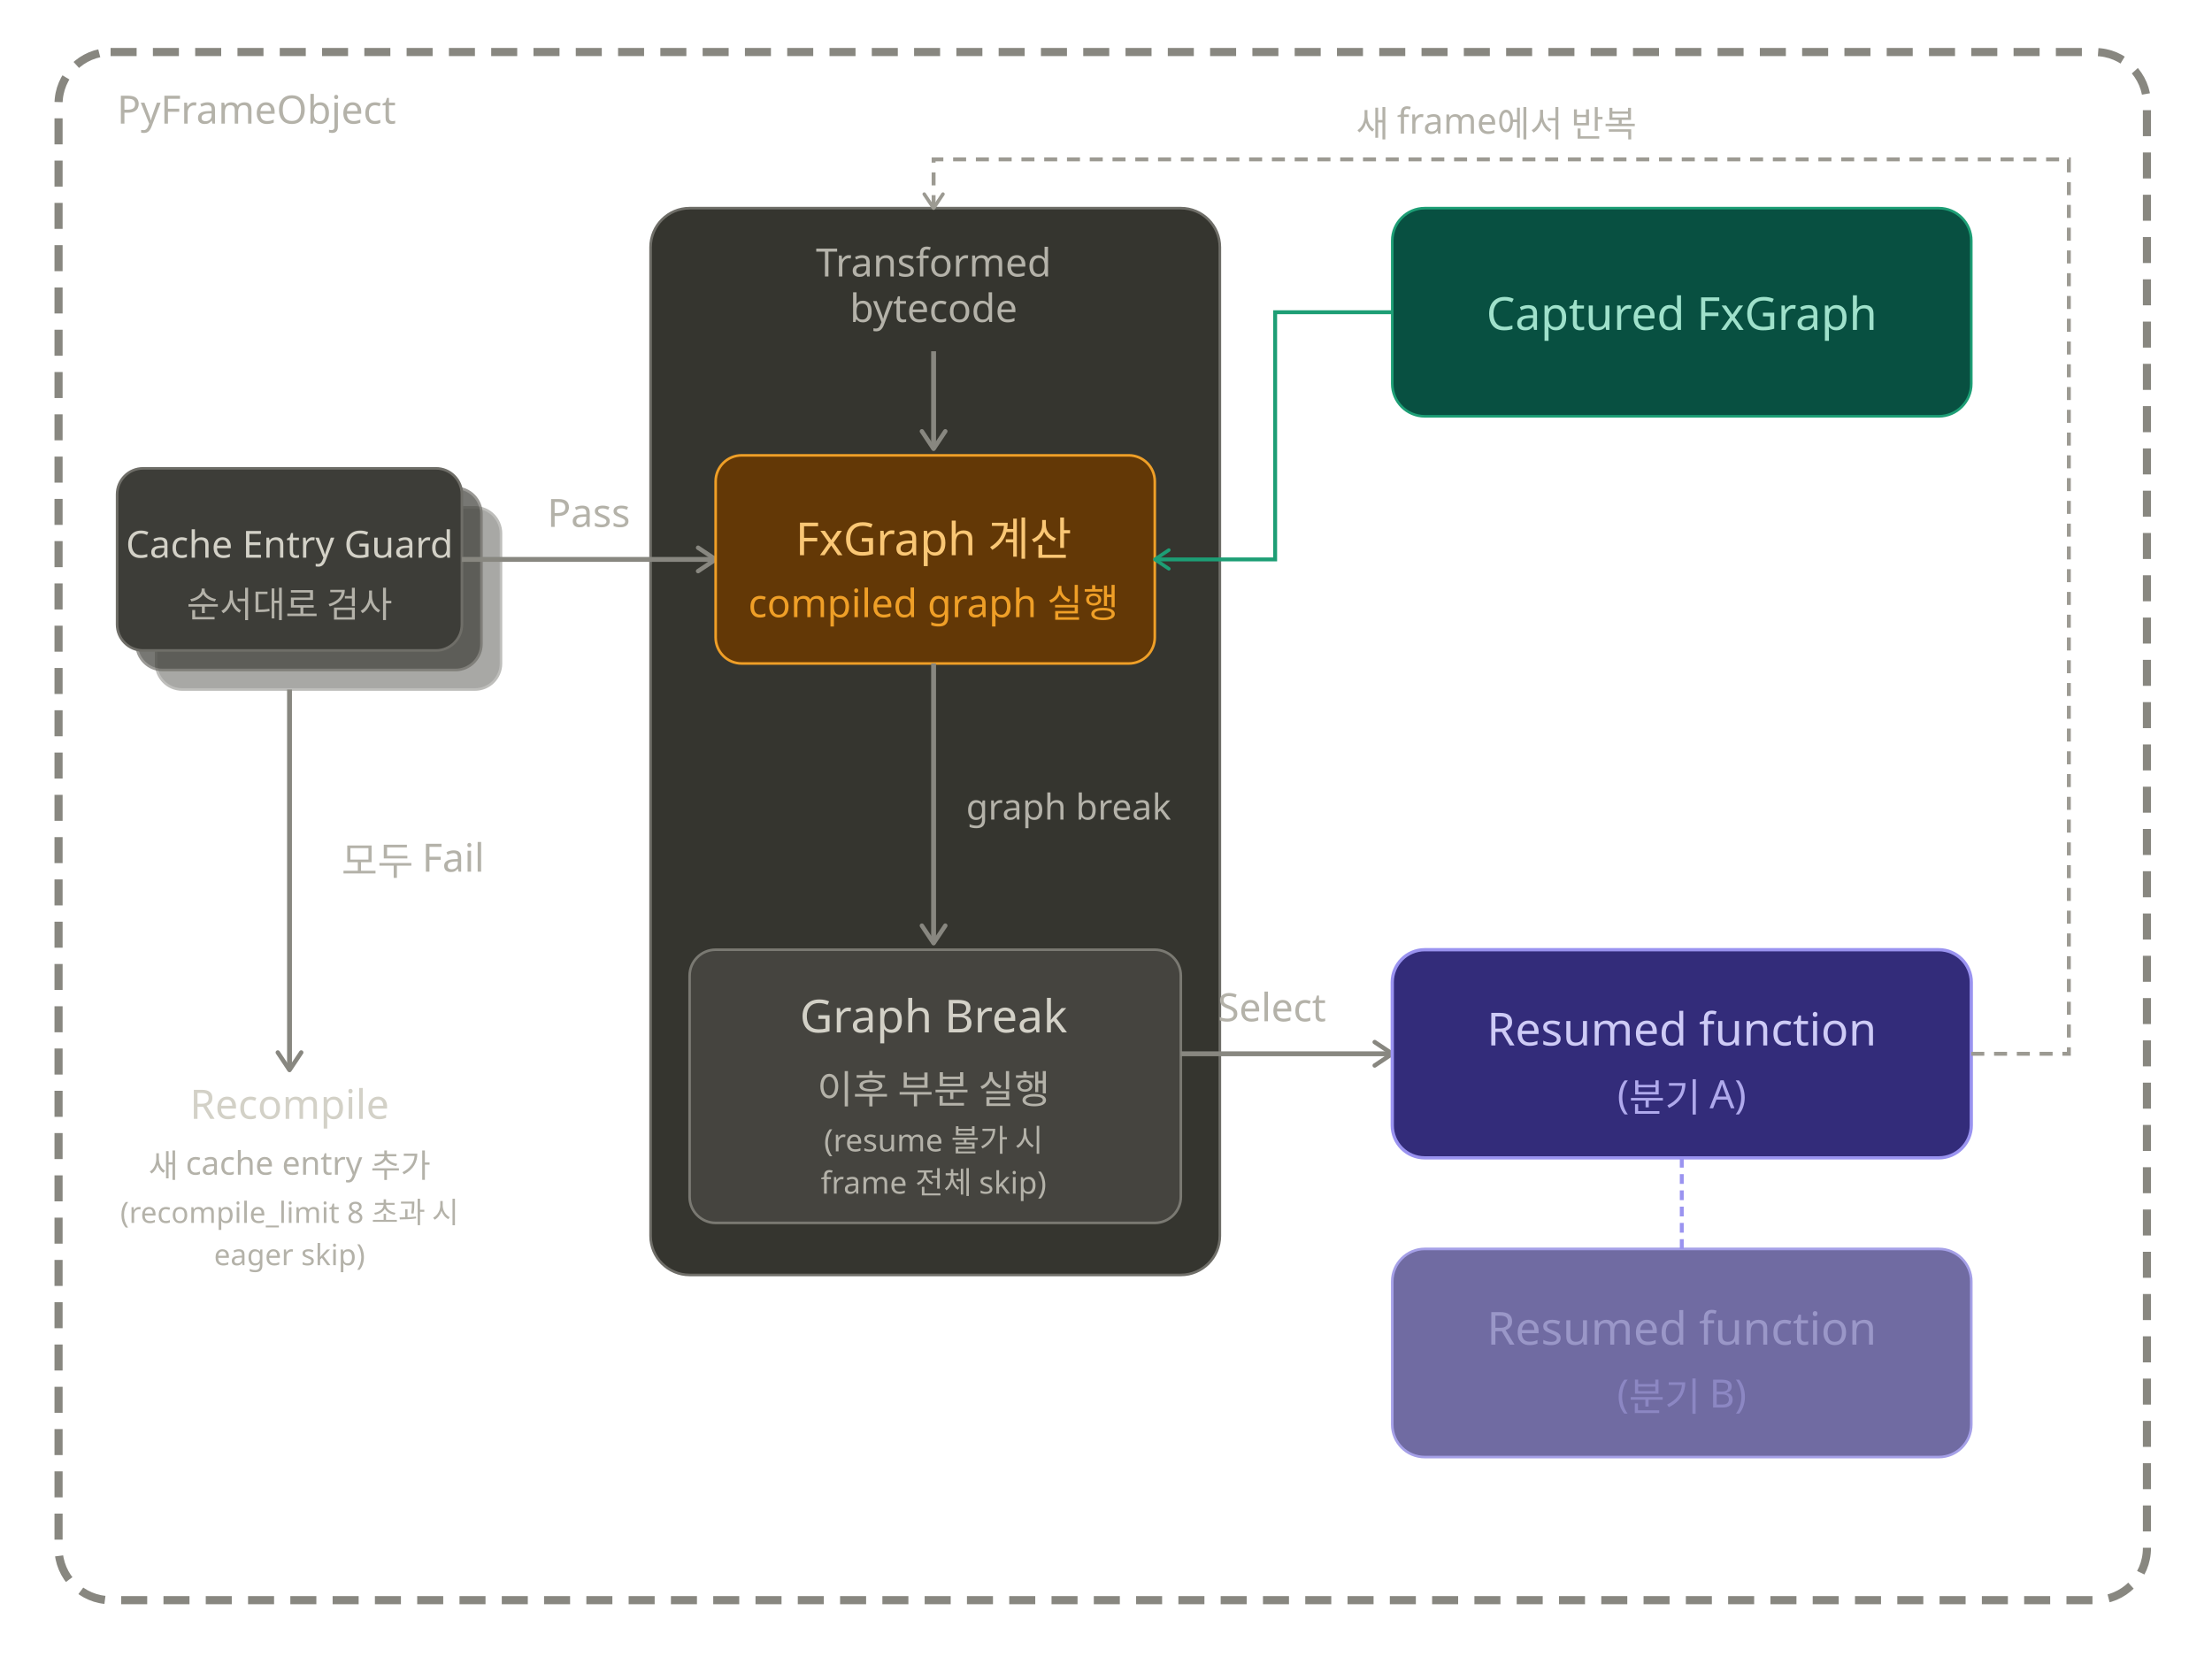
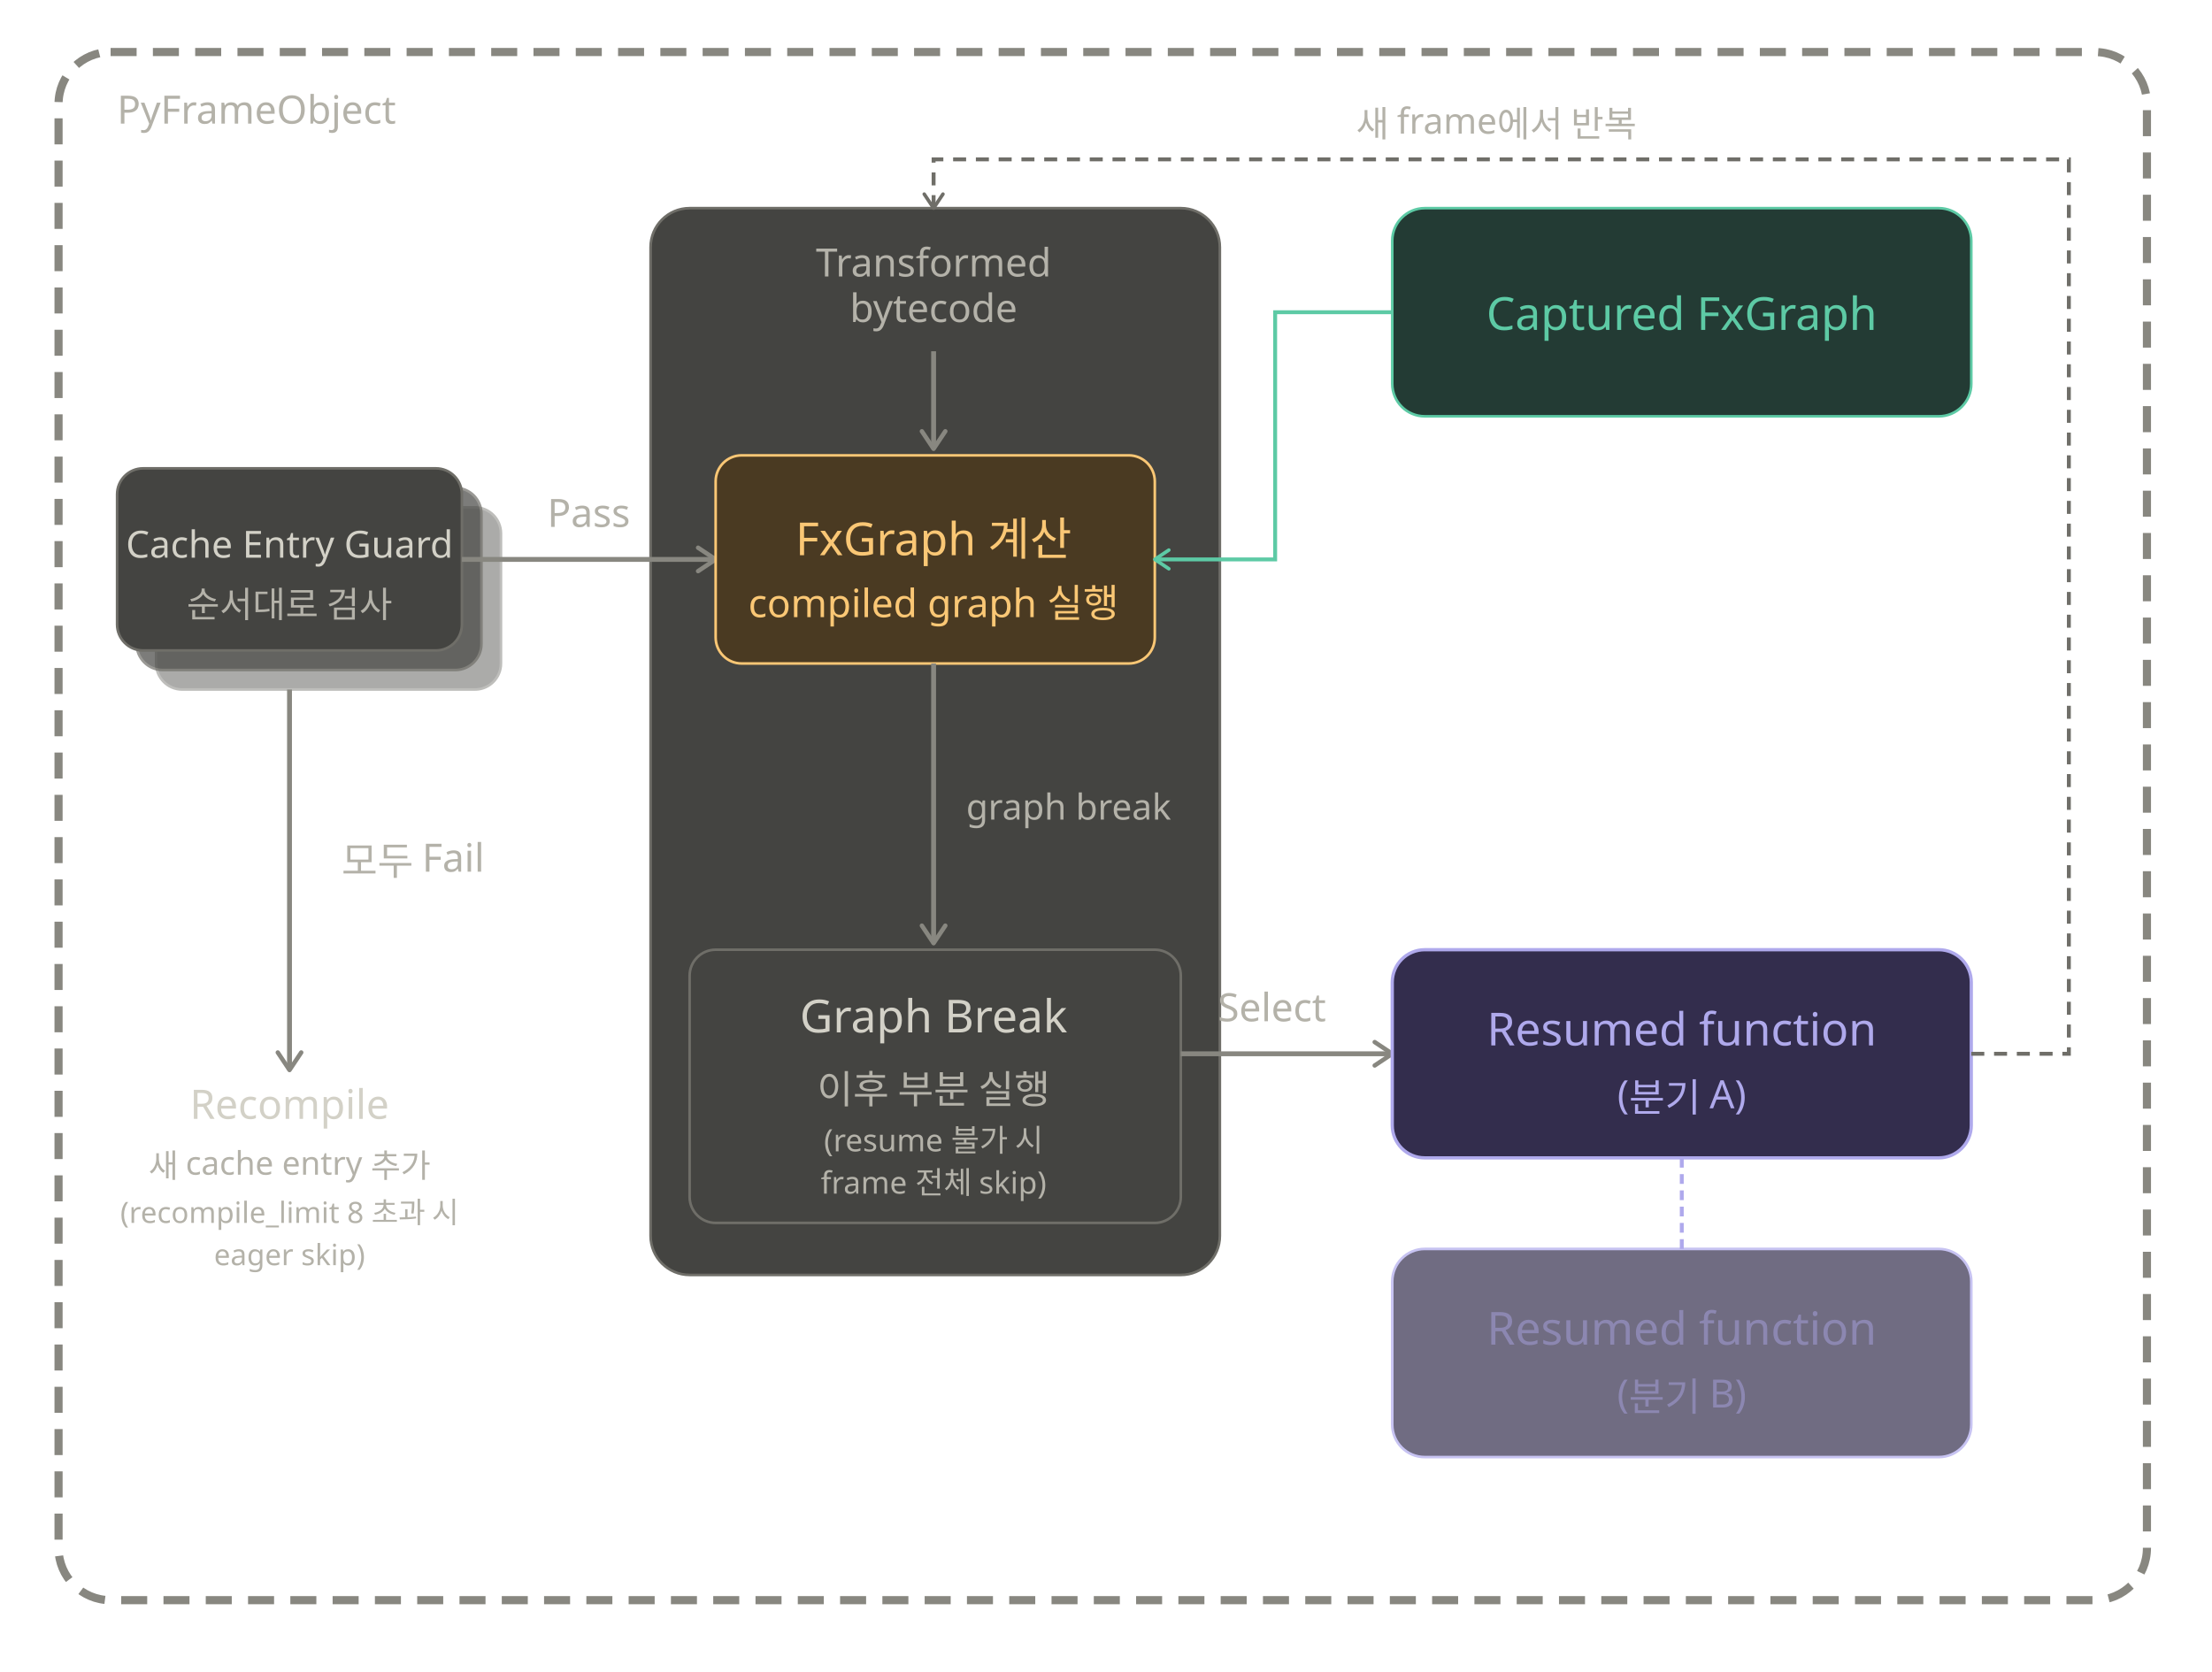
<svg xmlns="http://www.w3.org/2000/svg" width="680" height="514" viewBox="0 0 680 514" style="background:#1e1e1c; font-family: 'Pretendard', 'Apple SD Gothic Neo', 'Noto Sans KR', 'Segoe UI', system-ui, -apple-system, sans-serif;">
  <defs>
    <marker id="arrow" viewBox="0 0 10 10" refX="8" refY="5" markerWidth="6" markerHeight="6" orient="auto-start-reverse">
      <path d="M2 1L8 5L2 9" fill="none" stroke="context-stroke" stroke-width="1.5" stroke-linecap="round" stroke-linejoin="round" />
    </marker>
  </defs>
  <rect x="18" y="16" width="642" height="476" rx="16" fill="none" stroke="#888780" stroke-width="2.5" stroke-dasharray="8 5" />
  <text x="36" y="38" font-size="12" fill="#B4B2A9" font-weight="500">PyFrameObject</text>
  <g transform="translate(0,14)">
-     <rect x="200" y="50" width="175" height="328" rx="12" fill="#35352F" stroke="#6F6E68" stroke-width="0.8" />
+     <rect x="200" y="50" width="175" height="328" rx="12" fill="#444441" stroke="#6F6E68" stroke-width="0.8" />
    <text x="287" y="71" font-size="12" text-anchor="middle" fill="#B4B2A9">Transformed</text>
    <text x="287" y="85" font-size="12" text-anchor="middle" fill="#B4B2A9">bytecode</text>
    <line x1="287" y1="94" x2="287" y2="124" stroke="#888780" stroke-width="1.5" marker-end="url(#arrow)" />
-     <rect x="48" y="142" width="106" height="56" rx="8" fill="#3D3D38" stroke="#6F6E68" stroke-width="0.8" opacity="0.45" />
-     <rect x="42" y="136" width="106" height="56" rx="8" fill="#3D3D38" stroke="#6F6E68" stroke-width="0.8" opacity="0.7" />
-     <rect x="36" y="130" width="106" height="56" rx="8" fill="#3D3D38" stroke="#6F6E68" stroke-width="0.8" />
+     <rect x="48" y="142" width="106" height="56" rx="8" fill="#444441" stroke="#6F6E68" stroke-width="0.8" opacity="0.45" />
+     <rect x="42" y="136" width="106" height="56" rx="8" fill="#444441" stroke="#6F6E68" stroke-width="0.8" opacity="0.7" />
+     <rect x="36" y="130" width="106" height="56" rx="8" fill="#444441" stroke="#6F6E68" stroke-width="0.8" />
    <text x="89" y="153" font-size="11.5" text-anchor="middle" dominant-baseline="central" fill="#D3D1C7" font-weight="500">Cache Entry Guard</text>
    <text x="89" y="171" font-size="11" text-anchor="middle" dominant-baseline="central" fill="#B4B2A9">순서대로 검사</text>
    <text x="181" y="148" font-size="12" text-anchor="middle" fill="#B4B2A9">Pass</text>
    <line x1="142" y1="158" x2="220" y2="158" stroke="#888780" stroke-width="1.5" marker-end="url(#arrow)" />
    <line x1="89" y1="198" x2="89" y2="315" stroke="#888780" stroke-width="1.5" marker-end="url(#arrow)" />
    <text x="105" y="255" font-size="12" fill="#B4B2A9">모두 Fail</text>
    <text x="89" y="330" font-size="12.5" text-anchor="middle" fill="#D3D1C7" font-weight="500">Recompile</text>
    <text x="89" y="348" font-size="10" text-anchor="middle" fill="#B4B2A9">새 cache entry 추가</text>
    <text x="89" y="362" font-size="9" text-anchor="middle" fill="#B4B2A9">(recompile_limit 8 초과 시</text>
    <text x="89" y="375" font-size="9" text-anchor="middle" fill="#B4B2A9">eager skip)</text>
-     <rect x="220" y="126" width="135" height="64" rx="8" fill="#633806" stroke="#EF9F27" stroke-width="0.8" />
+     <rect x="220" y="126" width="135" height="64" rx="8" fill="#4A3A22" stroke="#FAC775" stroke-width="0.8" />
    <text x="287" y="150" font-size="14" text-anchor="middle" dominant-baseline="central" fill="#FAC775" font-weight="500">FxGraph 계산</text>
-     <text x="287" y="170" font-size="12" text-anchor="middle" dominant-baseline="central" fill="#EF9F27">compiled graph 실행</text>
+     <text x="287" y="170" font-size="12" text-anchor="middle" dominant-baseline="central" fill="#FAC775">compiled graph 실행</text>
    <line x1="287" y1="190" x2="287" y2="276" stroke="#888780" stroke-width="1.5" marker-end="url(#arrow)" />
    <text x="297" y="238" font-size="11" fill="#B4B2A9">graph break</text>
-     <rect x="212" y="278" width="151" height="84" rx="8" fill="#45443F" stroke="#7A7972" stroke-width="0.8" />
+     <rect x="212" y="278" width="151" height="84" rx="8" fill="#444441" stroke="#6F6E68" stroke-width="0.8" />
    <text x="287" y="298" font-size="14" text-anchor="middle" dominant-baseline="central" fill="#D3D1C7" font-weight="500">Graph Break</text>
    <text x="287" y="320" font-size="12" text-anchor="middle" dominant-baseline="central" fill="#B4B2A9">이후 부분 실행</text>
    <text x="287" y="340" font-size="9.5" text-anchor="middle" fill="#B4B2A9">(resume 불가 시</text>
    <text x="287" y="353" font-size="9.5" text-anchor="middle" fill="#B4B2A9">frame 전체 skip)</text>
-     <rect x="428" y="50" width="178" height="64" rx="10" fill="#085041" stroke="#1D9E75" stroke-width="0.8" />
-     <text x="517" y="82" font-size="14" text-anchor="middle" dominant-baseline="central" fill="#9FE1CB" font-weight="500">Captured FxGraph</text>
-     <path d="M 428 82 L 392 82 L 392 158 L 355 158" fill="none" stroke="#1D9E75" stroke-width="1.2" marker-end="url(#arrow)" />
+     <rect x="428" y="50" width="178" height="64" rx="10" fill="#233B34" stroke="#5DCAA5" stroke-width="0.8" />
+     <text x="517" y="82" font-size="14" text-anchor="middle" dominant-baseline="central" fill="#5DCAA5" font-weight="500">Captured FxGraph</text>
+     <path d="M 428 82 L 392 82 L 392 158 L 355 158" fill="none" stroke="#5DCAA5" stroke-width="1.2" marker-end="url(#arrow)" />
    <text x="391" y="300" font-size="12" text-anchor="middle" fill="#B4B2A9">Select</text>
    <line x1="363" y1="310" x2="428" y2="310" stroke="#888780" stroke-width="1.5" marker-end="url(#arrow)" />
-     <rect x="428" y="278" width="178" height="64" rx="10" fill="#332C7A" stroke="#9A93F0" stroke-width="1" />
-     <text x="517" y="302" font-size="14" text-anchor="middle" dominant-baseline="central" fill="#CECBF6" font-weight="500">Resumed function</text>
+     <rect x="428" y="278" width="178" height="64" rx="10" fill="#332D4D" stroke="#AFA9EC" stroke-width="1" />
+     <text x="517" y="302" font-size="14" text-anchor="middle" dominant-baseline="central" fill="#AFA9EC" font-weight="500">Resumed function</text>
    <text x="517" y="322" font-size="12" text-anchor="middle" dominant-baseline="central" fill="#AFA9EC">(분기 A)</text>
-     <rect x="428" y="370" width="178" height="64" rx="10" fill="#332C7A" stroke="#7F77DD" stroke-width="0.8" opacity="0.7" />
-     <text x="517" y="394" font-size="14" text-anchor="middle" dominant-baseline="central" fill="#CECBF6" font-weight="500" opacity="0.45">Resumed function</text>
+     <rect x="428" y="370" width="178" height="64" rx="10" fill="#332D4D" stroke="#AFA9EC" stroke-width="0.8" opacity="0.7" />
+     <text x="517" y="394" font-size="14" text-anchor="middle" dominant-baseline="central" fill="#AFA9EC" font-weight="500" opacity="0.45">Resumed function</text>
    <text x="517" y="414" font-size="12" text-anchor="middle" dominant-baseline="central" fill="#AFA9EC" opacity="0.45">(분기 B)</text>
-     <line x1="517" y1="342" x2="517" y2="370" stroke="#9A93F0" stroke-width="1.2" stroke-dasharray="3 2" />
-     <path d="M 606 310 L 636 310 L 636 35 L 287 35 L 287 50" fill="none" stroke="#9C9A92" stroke-width="1.2" stroke-dasharray="4 3" marker-end="url(#arrow)" />
+     <line x1="517" y1="342" x2="517" y2="370" stroke="#AFA9EC" stroke-width="1.2" stroke-dasharray="3 2" />
+     <path d="M 606 310 L 636 310 L 636 35 L 287 35 L 287 50" fill="none" stroke="#6F6E68" stroke-width="1.2" stroke-dasharray="4 3" marker-end="url(#arrow)" />
    <text x="460" y="28" font-size="11" text-anchor="middle" fill="#B4B2A9">새 frame에서 반복</text>
  </g>
</svg>
